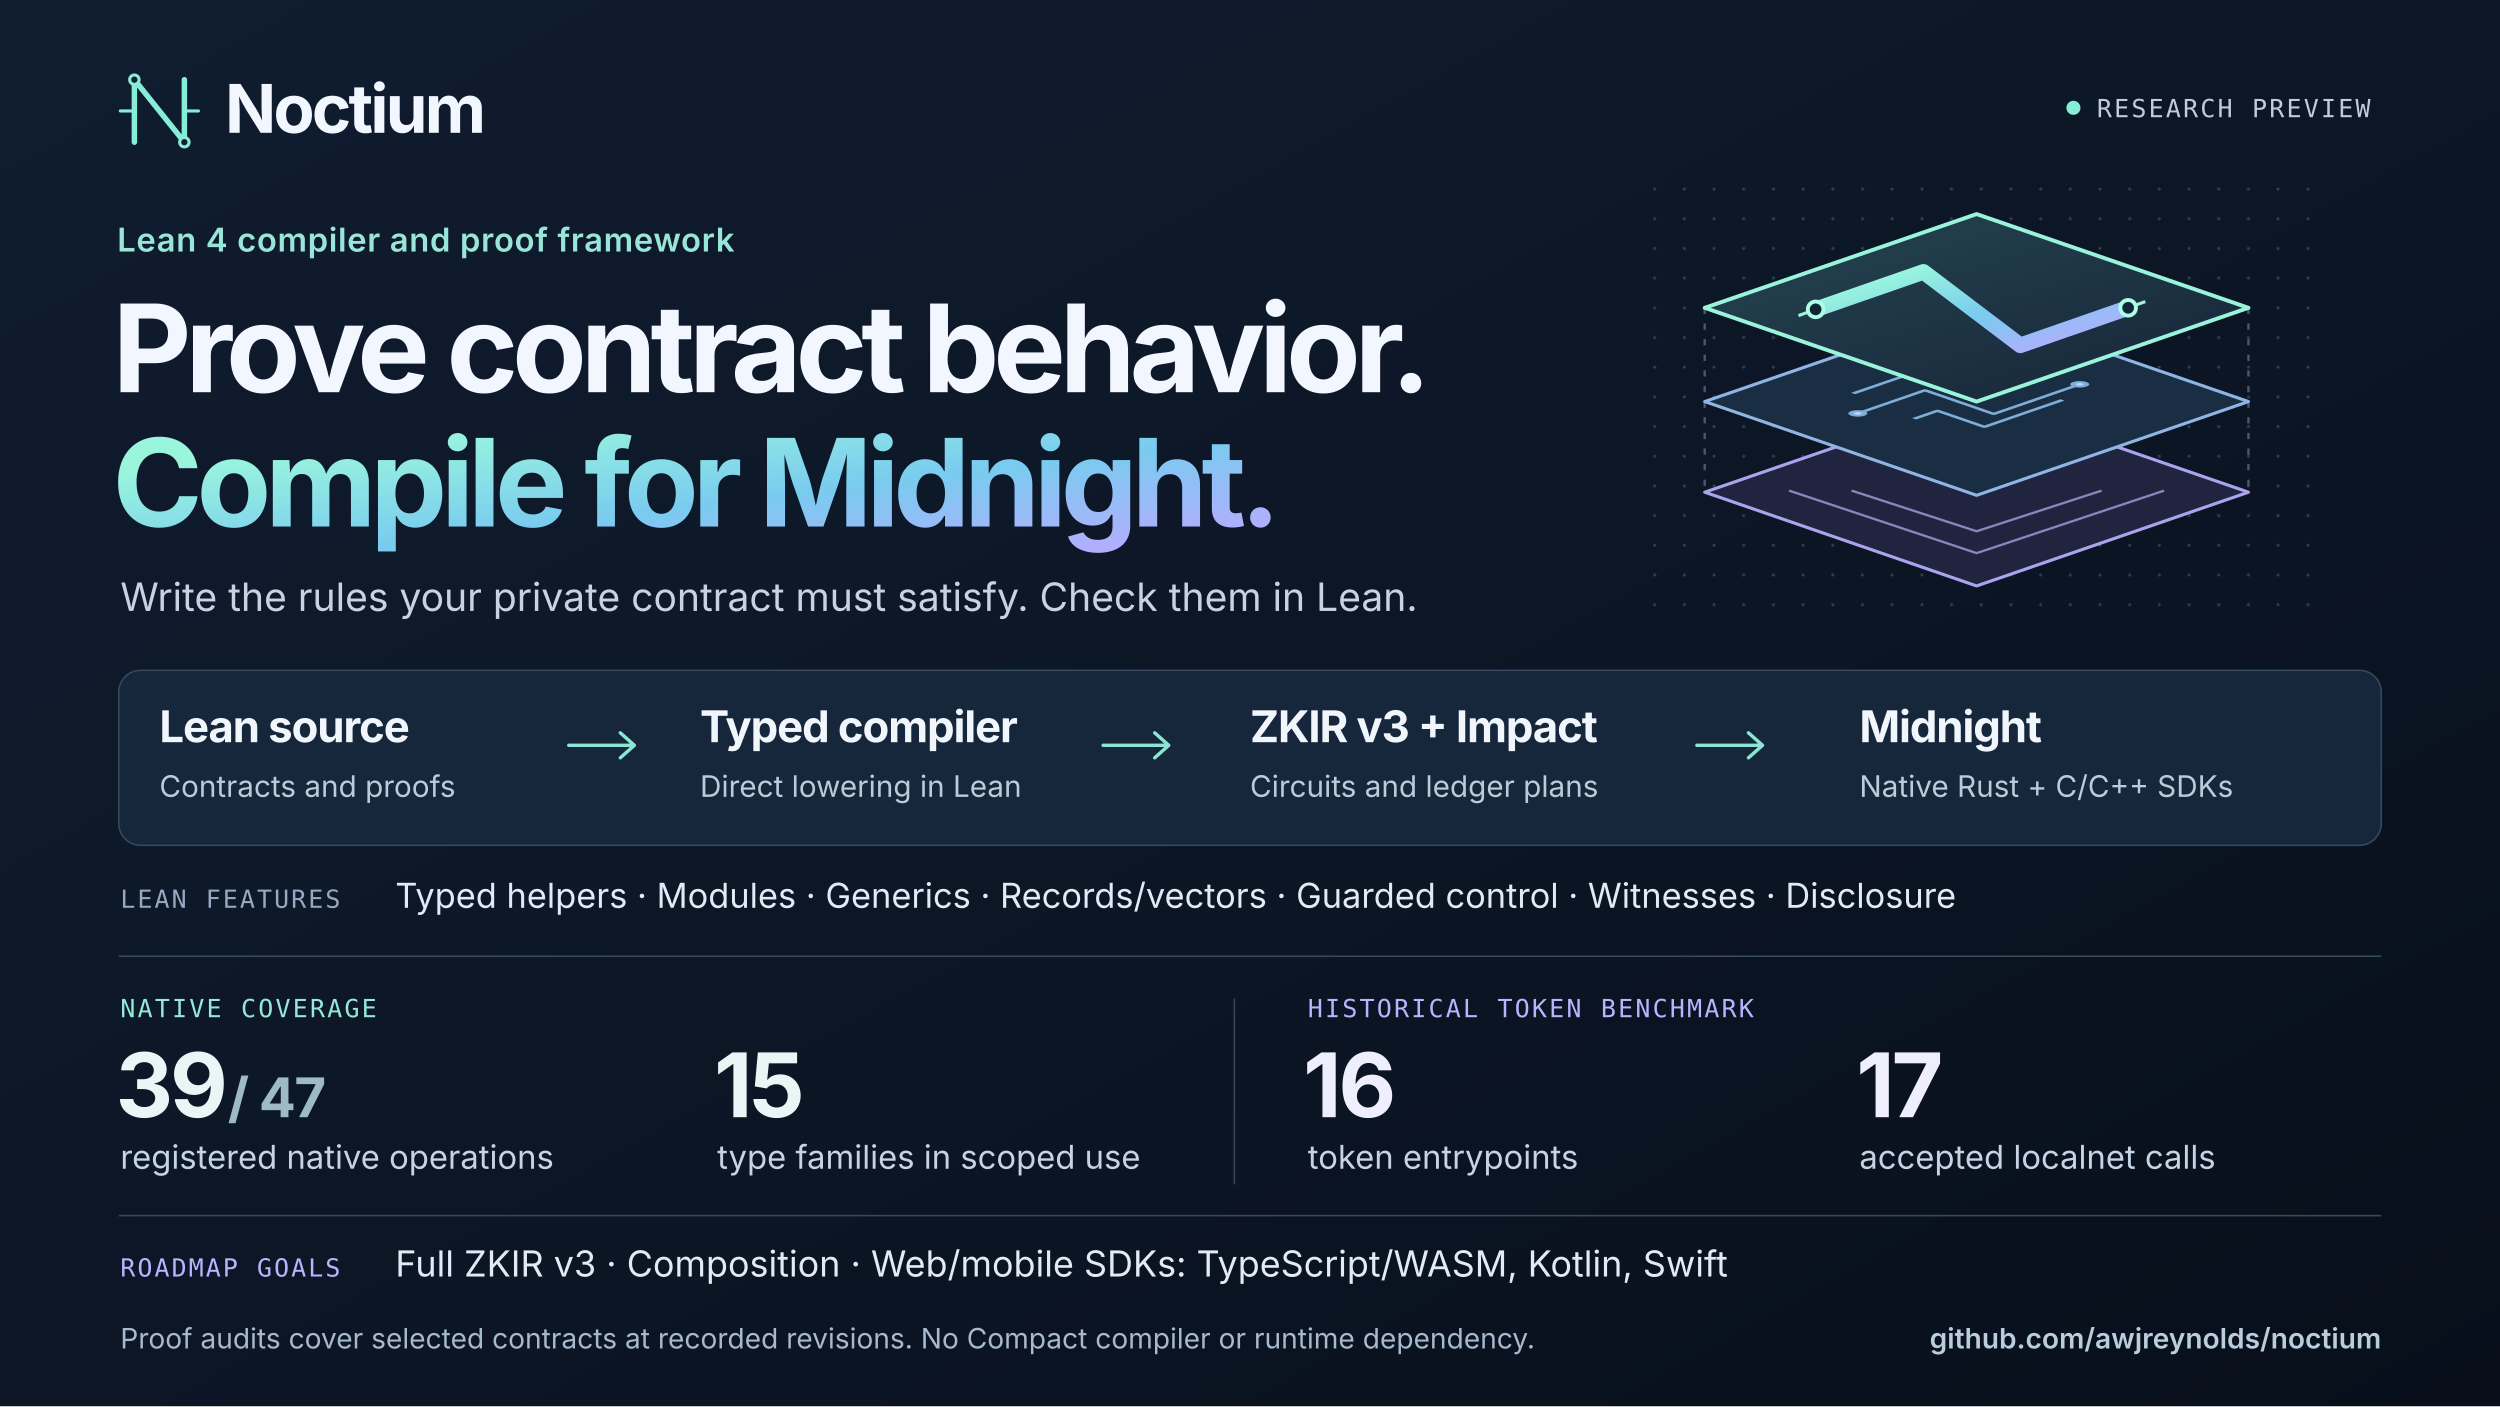
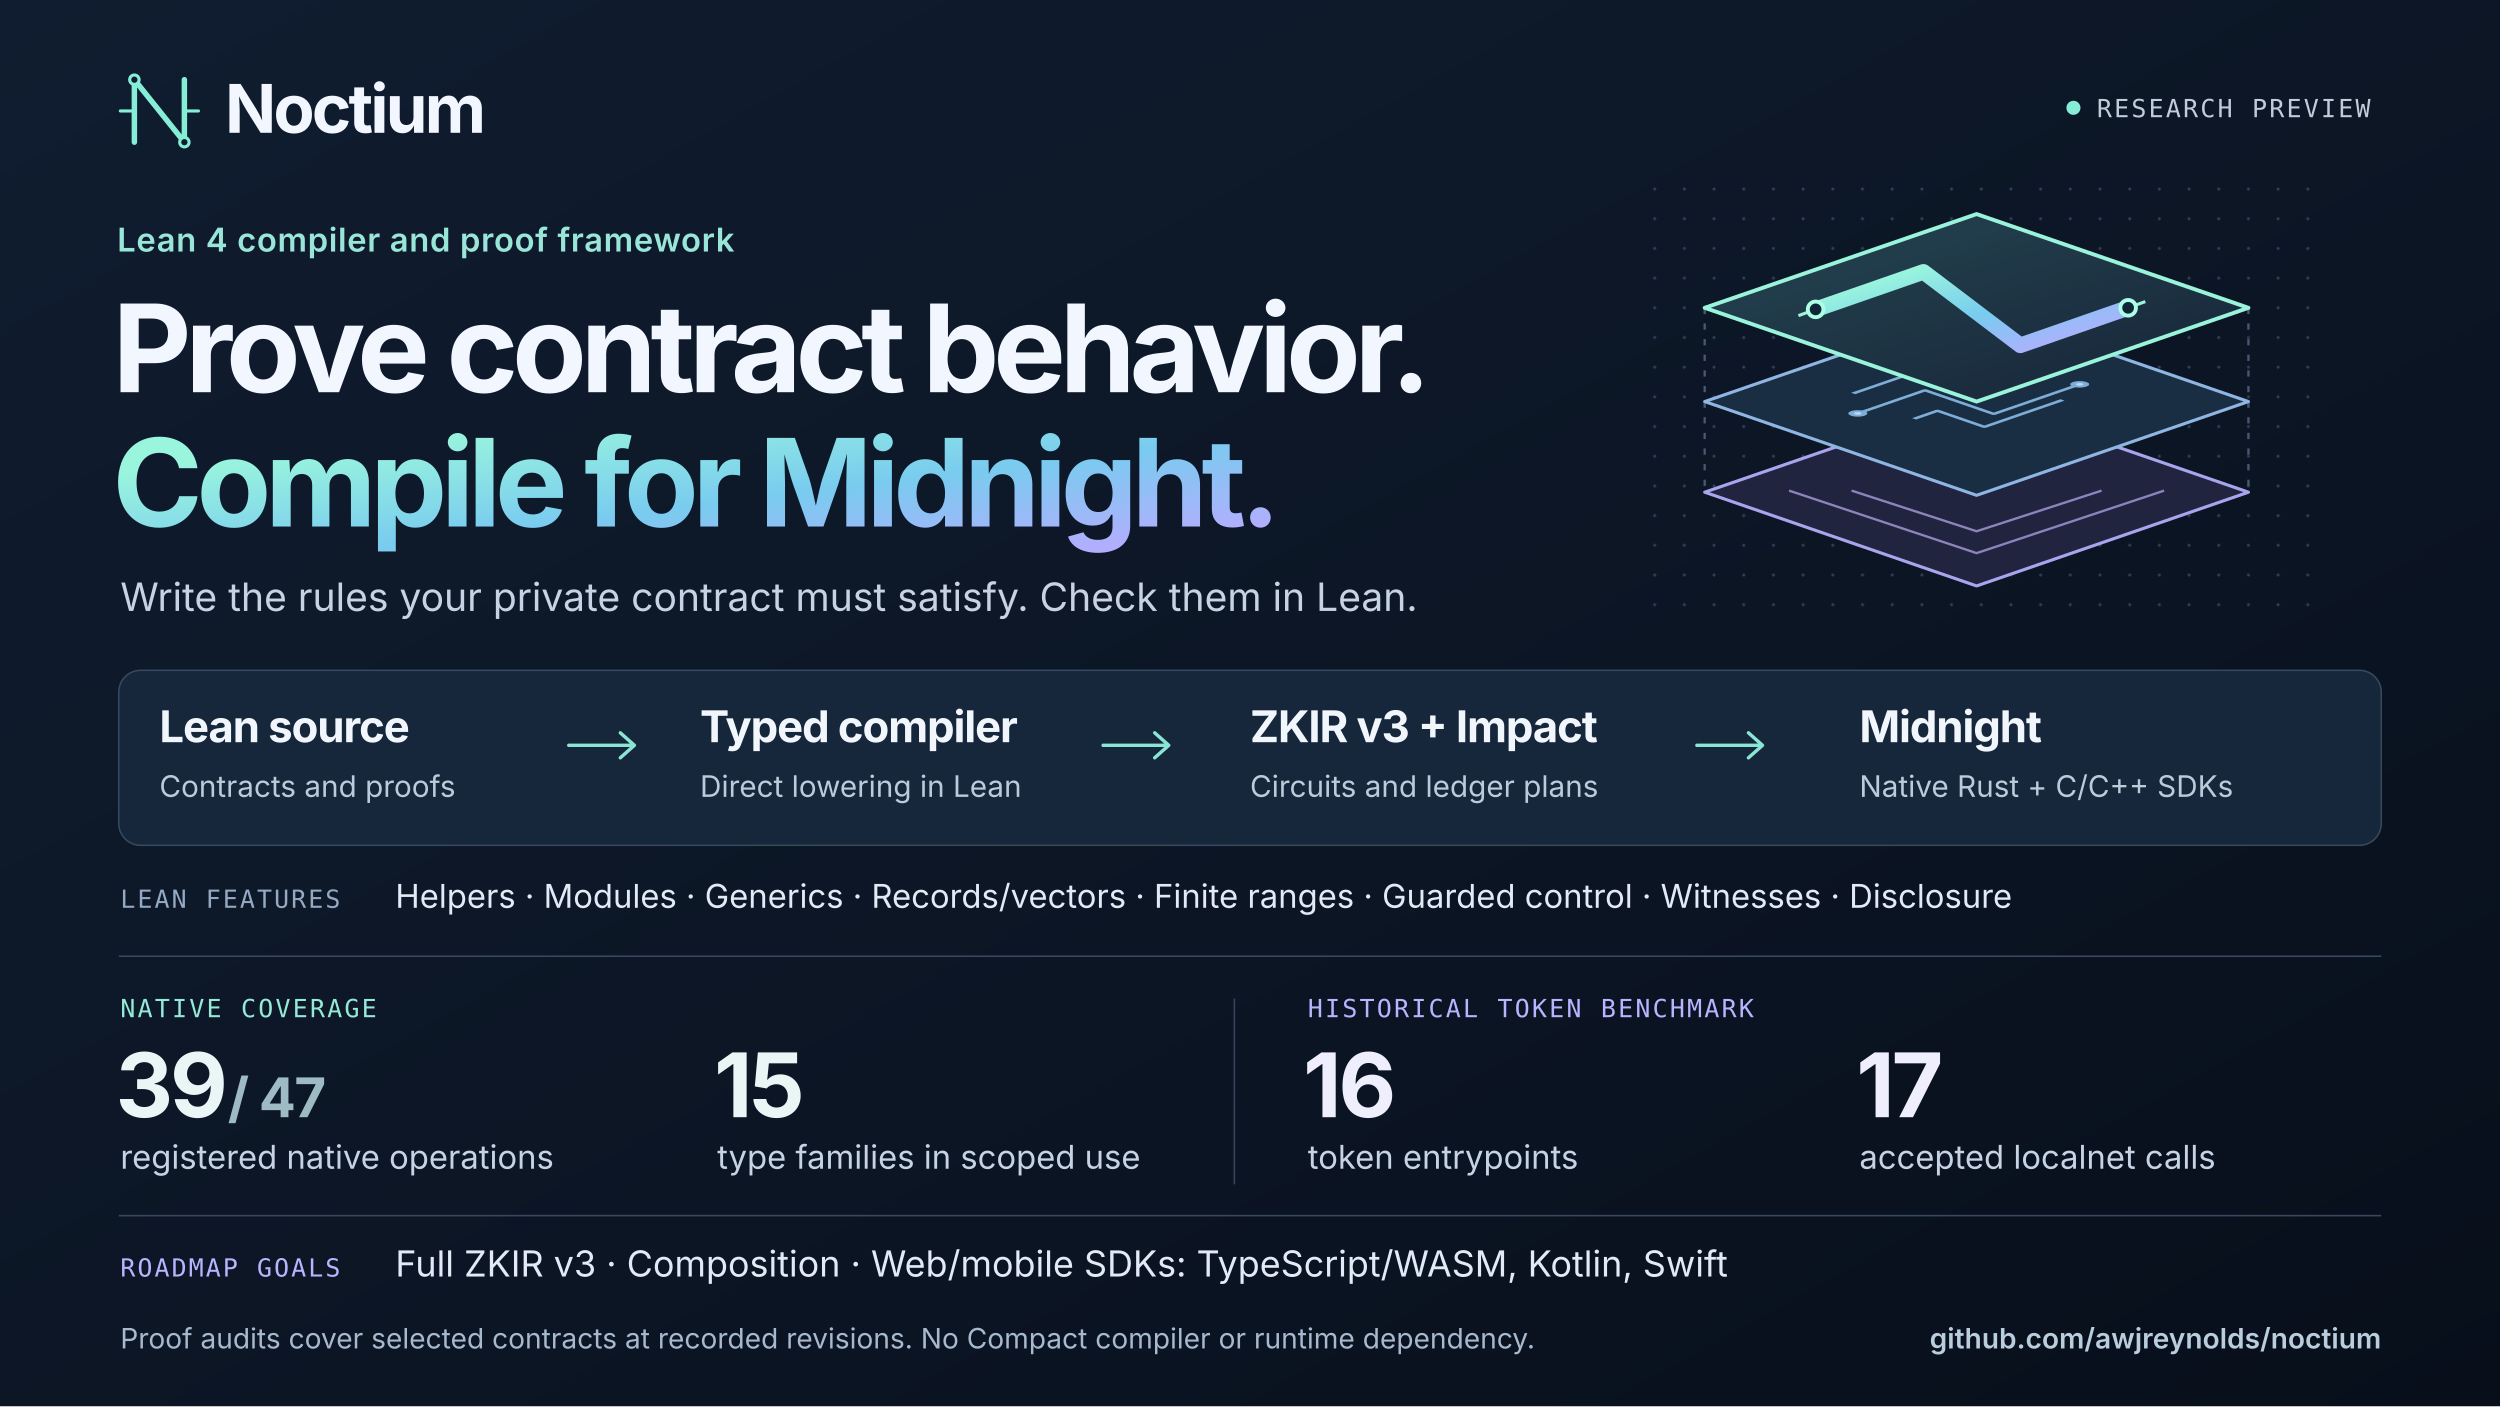
<svg xmlns="http://www.w3.org/2000/svg" width="1600" height="900" viewBox="0 0 1600 900" role="img" aria-labelledby="title desc">
  <defs>
    <linearGradient id="bg" x2="1" y2="1">
      <stop stop-color="#101d30" />
      <stop offset="1" stop-color="#080f1b" />
    </linearGradient>
    <linearGradient id="foil" x1=".1" y1=".2" x2=".95" y2=".9">
      <stop stop-color="#9af5dd" />
      <stop offset=".52" stop-color="#79cbef" />
      <stop offset="1" stop-color="#b6acff" />
    </linearGradient>
    <linearGradient id="glass" x2=".9" y2="1">
      <stop stop-color="#254652" />
      <stop offset="1" stop-color="#172538" />
    </linearGradient>
    <pattern id="dots" width="19" height="19" patternUnits="userSpaceOnUse">
      <circle cx="2" cy="2" r="1" fill="#738fb6" opacity=".33" />
    </pattern>
    <g id="wafer">
      <path d="M0 60 174 0 348 60 174 120Z" />
    </g>
    <g id="mark" fill="none" stroke-linecap="round" stroke-linejoin="round">
      <path d="M9 42V2l32 40V2" stroke-width="3.5" />
      <path d="M0 22h9m32 0h9" stroke-width="2" />
      <circle cx="9" cy="2" r="3" stroke-width="2" fill="#111e31" />
      <circle cx="41" cy="42" r="3" stroke-width="2" fill="#111e31" />
    </g>
  </defs>
  <rect width="1600" height="900" fill="url(#bg)" />
  <path d="M0 2h1600" stroke="url(#foil)" stroke-width="4" />
  <g font-family="Inter, Arial, Helvetica, sans-serif">
    <use href="#mark" transform="translate(77 49)" stroke="#86eed6" />
    <text x="144" y="85" fill="#f2f6ff" font-size="43" font-weight="700" letter-spacing="-1.8">Noctium</text>
    <g font-family="Menlo, 'DejaVu Sans Mono', monospace" font-size="16" letter-spacing="1.4">
      <circle cx="1327" cy="69" r="4.5" fill="#86eed6" />
      <text x="1342" y="75" fill="#c1ccdb">RESEARCH PREVIEW</text>
    </g>
    <text x="75" y="161" fill="#99e6d9" font-size="21" font-weight="600" letter-spacing=".4">Lean 4 compiler and proof framework</text>
    <g font-size="78" font-weight="700" letter-spacing="-3.9">
      <text x="72" y="251" fill="#f2f6ff">Prove contract behavior.</text>
      <text x="72" y="337" fill="url(#foil)">Compile for Midnight.</text>
    </g>
    <text x="77" y="391" fill="#c7d3e3" font-size="25">Write the rules your private contract must satisfy. Check them in Lean.</text>
    <g transform="translate(1076 119)">
      <rect x="-20" y="-12" width="436" height="297" fill="url(#dots)" />
      <g fill="none" stroke="#465971" stroke-width="1.5" stroke-dasharray="4 6">
        <path d="M15 78v114m174-174v114m174-54v114m-174-54v114" />
      </g>
      <g stroke-linejoin="round">
        <use href="#wafer" transform="translate(15 136)" fill="#20243e" stroke="#aaa4ee" stroke-width="2" />
        <path d="m69 195 120 40 120-40m-200 0 80 26 80-26" fill="none" stroke="#8c84bd" stroke-width="1.5" />
        <use href="#wafer" transform="translate(15 78)" fill="#192e42" stroke="#8fb5e3" stroke-width="2" />
        <g transform="matrix(1 -.345 1 .345 15 138)" stroke="#7eadd7" stroke-width="2.6" fill="none">
          <path d="M38 60h43v44h55m-85-21h15v30h50m-61-73h44v40h44" />
          <g fill="#b5d9ff">
            <circle cx="38" cy="60" r="3" />
            <circle cx="136" cy="104" r="3" />
            <circle cx="143" cy="80" r="3" />
          </g>
        </g>
        <use href="#wafer" transform="translate(15 18)" fill="url(#glass)" stroke="#99f4db" stroke-width="2.5" />
        <path d="m86 79 69-24 62 47 69-24" fill="none" stroke="url(#foil)" stroke-width="10" stroke-linecap="round" />
        <path d="m75 83 11-4m200-1 11-4" stroke="#9cf4db" stroke-width="2" />
        <g fill="#102536" stroke="#acffe6" stroke-width="2.5">
          <circle cx="86" cy="79" r="5" />
          <circle cx="286" cy="78" r="5" />
        </g>
      </g>
    </g>
    <rect x="76" y="429" width="1448" height="112" rx="14" fill="#16263b" stroke="#36495f" />
    <g fill="#f1f6fc" font-size="28" font-weight="650" letter-spacing="-.7">
      <text x="102" y="475">Lean source</text>
      <text x="448" y="475">Typed compiler</text>
      <text x="800" y="475">ZKIR v3 + Impact</text>
      <text x="1190" y="475">Midnight</text>
    </g>
    <g fill="#bccad9" font-size="19">
      <text x="102" y="510">Contracts and proofs</text>
      <text x="448" y="510">Direct lowering in Lean</text>
      <text x="800" y="510">Circuits and ledger plans</text>
      <text x="1190" y="510">Native Rust + C/C++ SDKs</text>
    </g>
    <g stroke="#8ae5d4" fill="none" stroke-width="2.2" stroke-linecap="round" stroke-linejoin="round">
      <path d="M364 477h42m-9-8 9 8-9 8m309-8h42m-9-8 9 8-9 8m347-8h42m-9-8 9 8-9 8" />
    </g>
    <text x="77" y="581" fill="#95a9c3" font-size="16" font-family="Menlo, 'DejaVu Sans Mono', monospace" letter-spacing="1.3">LEAN FEATURES</text>
-     <text x="253" y="581" fill="#e1eaf5" font-size="22">Typed helpers · Modules · Generics · Records/vectors · Guarded control · Witnesses · Disclosure</text>
+     <text x="253" y="581" fill="#e1eaf5" font-size="21">Helpers · Modules · Generics · Records/vectors · Finite ranges · Guarded control · Witnesses · Disclosure</text>
    <path d="M76 612h1448" stroke="#38495e" />
    <g font-family="Menlo, 'DejaVu Sans Mono', monospace" font-size="16" letter-spacing="1.4">
      <text x="77" y="651" fill="#94ead7">NATIVE COVERAGE</text>
      <text x="837" y="651" fill="#b9b4ff">HISTORICAL TOKEN BENCHMARK</text>
    </g>
    <path d="M790 639v119" stroke="#36465a" />
    <g font-size="57" font-weight="700" letter-spacing="-2">
      <text x="74" y="715" fill="#eaf6f5">39<tspan font-size="35" fill="#9ebbc3" letter-spacing="-1"> / 47</tspan>
      </text>
      <text x="457" y="715" fill="#eaf6f5">15</text>
      <text x="834" y="715" fill="#eeeefd">16</text>
      <text x="1188" y="715" fill="#eeeefd">17</text>
    </g>
    <g fill="#c6d3e4" font-size="21">
      <text x="77" y="748">registered native operations</text>
      <text x="459" y="748">type families in scoped use</text>
      <text x="837" y="748">token entrypoints</text>
      <text x="1190" y="748">accepted localnet calls</text>
    </g>
    <path d="M76 778h1448" stroke="#38495e" />
    <text x="77" y="817" fill="#b9b4ff" font-size="16" font-family="Menlo, 'DejaVu Sans Mono', monospace" letter-spacing="1.3">ROADMAP GOALS</text>
    <text x="253" y="817" fill="#e1eaf5" font-size="23">Full ZKIR v3 · Composition · Web/mobile SDKs: TypeScript/WASM, Kotlin, Swift</text>
    <text x="77" y="863" fill="#a7b9ce" font-size="18">Proof audits cover selected contracts at recorded revisions. No Compact compiler or runtime dependency.</text>
    <text x="1524" y="863" text-anchor="end" fill="#b9cddd" font-size="18" font-weight="600">github.com/awjreynolds/noctium</text>
  </g>
</svg>
